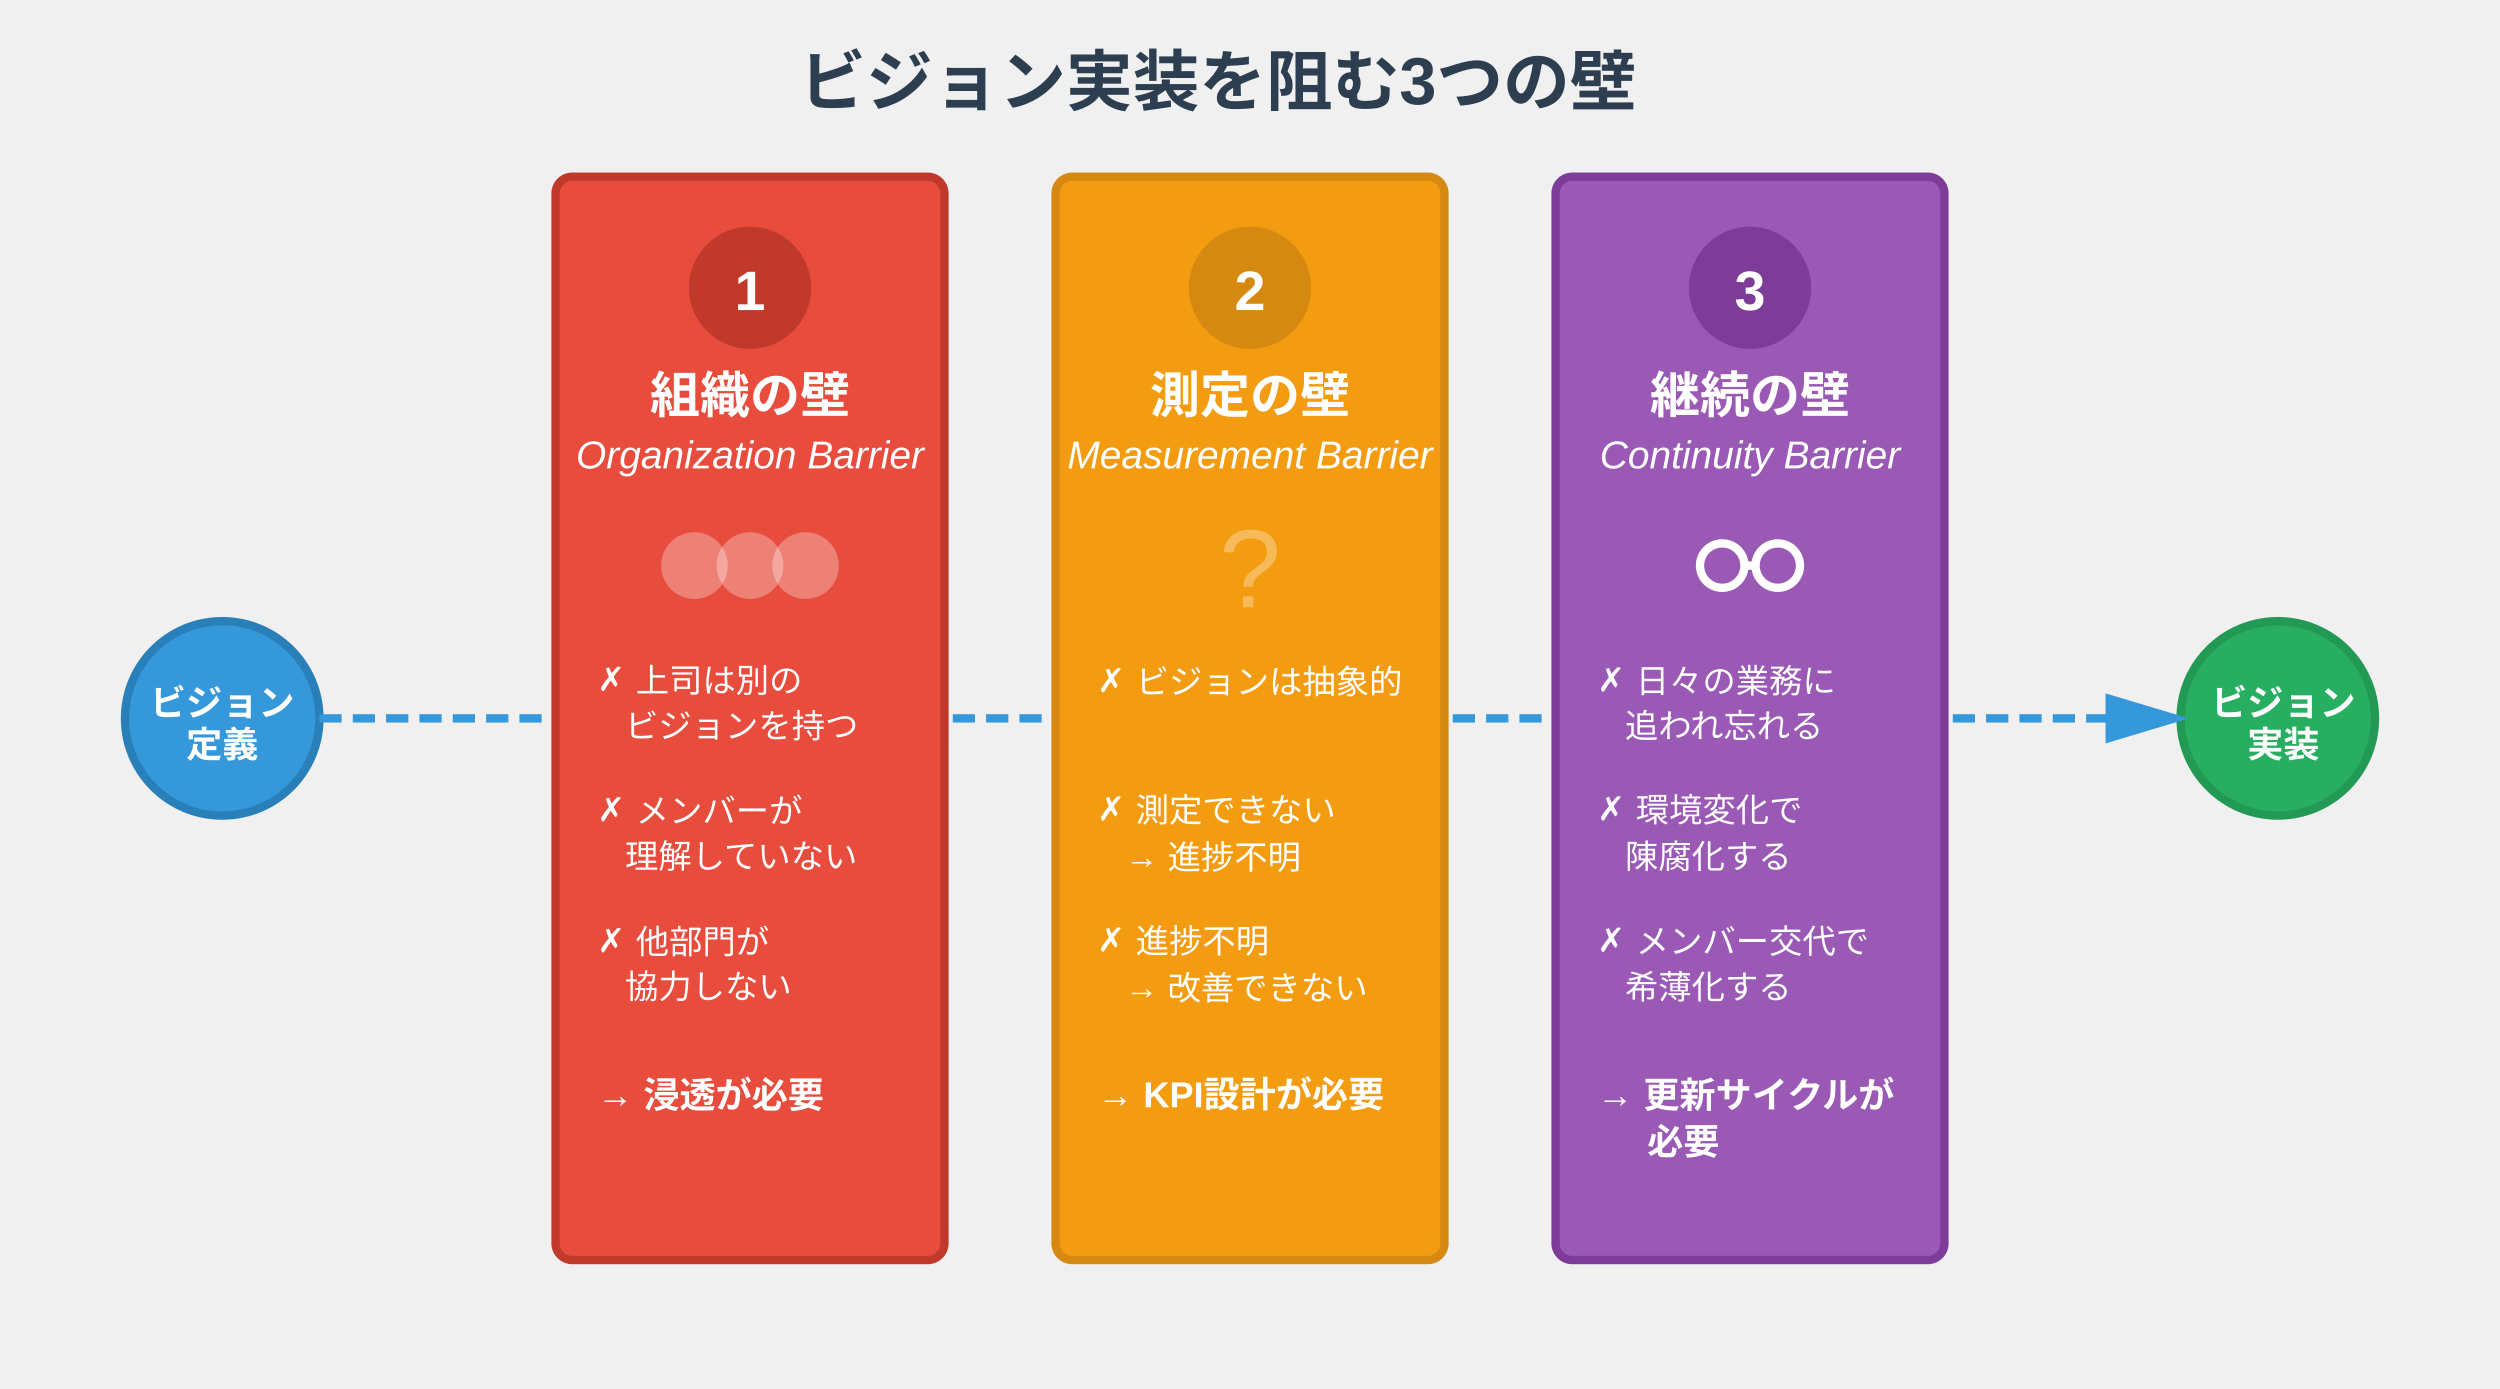
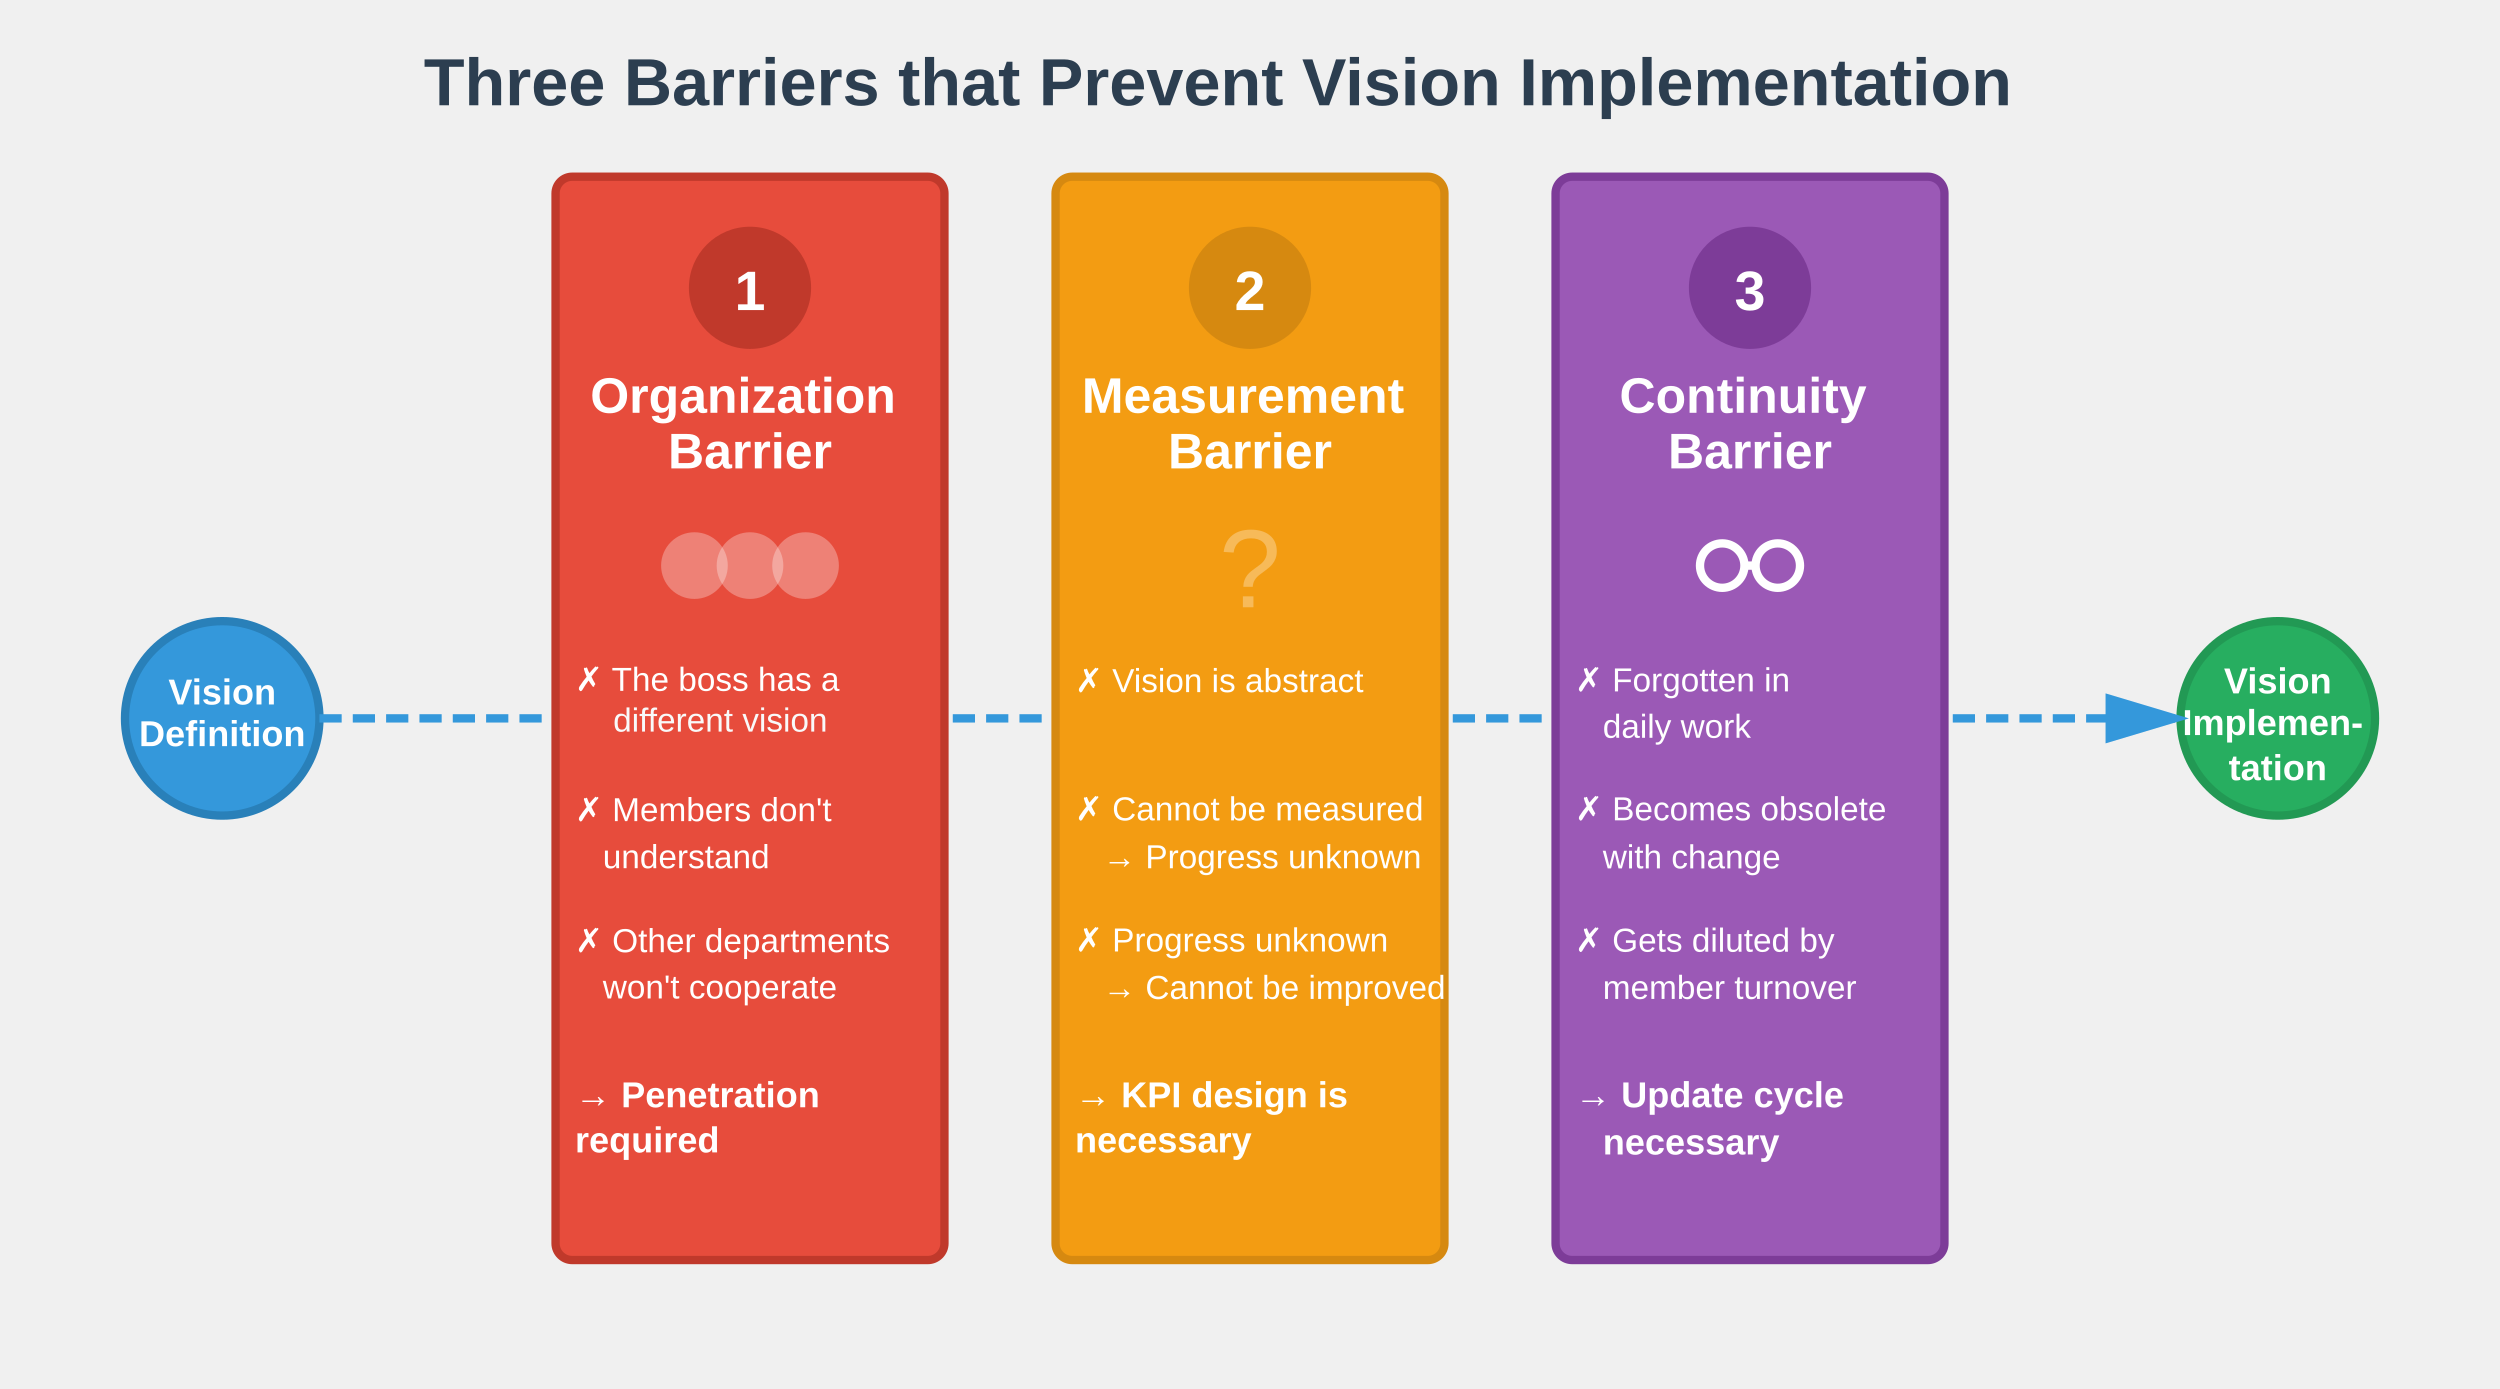
<svg xmlns="http://www.w3.org/2000/svg" viewBox="0 0 900 500" version="1.1" id="svg39" width="900" height="500">
  <defs id="defs1">
    <style id="style1">
      .title { font-family: Arial, sans-serif, sans-serif; font-size: 24px; font-weight: bold; fill: #2c3e50; }
      .wall-title { font-family: Arial, sans-serif, sans-serif; font-size: 18px; font-weight: bold; fill: #ffffff; }
      .wall-subtitle { font-family: Arial, sans-serif, sans-serif; font-size: 14px; fill: #ffffff; font-style: italic; }
      .wall-text { font-family: Arial, sans-serif, sans-serif; font-size: 12px; fill: #ffffff; }
      .vision-text { font-family: Arial, sans-serif, sans-serif; font-size: 14px; fill: #2c3e50; font-weight: bold; }
      .goal-text { font-family: Arial, sans-serif, sans-serif; font-size: 14px; fill: #27ae60; font-weight: bold; }
      .wall-1 { fill: #e74c3c; stroke: #c0392b; stroke-width: 3; }
      .wall-2 { fill: #f39c12; stroke: #d68910; stroke-width: 3; }
      .wall-3 { fill: #9b59b6; stroke: #7d3c98; stroke-width: 3; }
      .path-arrow { fill: none; stroke: #3498db; stroke-width: 3; stroke-dasharray: 8,4; }
      .arrow-marker { fill: #3498db; }
    </style>
    <marker id="arrowhead" markerWidth="10" markerHeight="10" refX="9" refY="3" orient="auto">
      <polygon points="0,6 0,0 10,3 " class="arrow-marker" id="polygon1" />
    </marker>
  </defs>
-   <text x="438.434" y="37.892" class="title" text-anchor="middle" id="text1">ビジョン実装を阻む3つの壁</text>
+   <text x="438.434" y="37.892" class="title" text-anchor="middle" id="text1">Three Barriers that Prevent Vision Implementation</text>
  <circle cx="80" cy="258.615" r="35" fill="#3498db" stroke="#2980b9" stroke-width="3" id="circle1" />
-   <text x="80" y="257.615" class="vision-text" text-anchor="middle" style="font-size:13px;fill:#ffffff" id="text2">ビジョン</text>
-   <text x="80" y="272.615" class="vision-text" text-anchor="middle" style="font-size:13px;fill:#ffffff" id="text3">定義</text>
+   <text x="80" y="253.615" class="vision-text" text-anchor="middle" style="font-size:13px;fill:#ffffff" id="text2">Vision</text>
+   <text x="80" y="268.615" class="vision-text" text-anchor="middle" style="font-size:13px;fill:#ffffff" id="text3">Definition</text>
  <circle cx="820" cy="258.615" r="35" fill="#27ae60" stroke="#229954" stroke-width="3" id="circle3" />
-   <text x="822" y="257.615" class="goal-text" text-anchor="middle" style="font-size:13px;fill:#ffffff" id="text4">ビジョン</text>
-   <text x="822" y="272.615" class="goal-text" text-anchor="middle" style="font-size:13px;fill:#ffffff" id="text5">実装</text>
+   <text x="820" y="249.615" class="goal-text" text-anchor="middle" style="font-size:13px;fill:#ffffff" id="text4">Vision</text>
+   <text x="820" y="264.615" class="goal-text" text-anchor="middle" style="font-size:13px;fill:#ffffff" id="text5">
+     <tspan id="tspan12" x="820" y="264.615">Implemen-</tspan>
+     <tspan id="tspan13" x="820" y="280.865">tation</tspan>
+   </text>
  <path d="m 115,258.615 h 85 50 150 150 150 85" class="path-arrow" marker-end="url(#arrowhead)" id="path5" />
  <rect x="200" y="63.615" width="140" height="390" class="wall-1" rx="6" id="rect5" />
  <circle cx="270" cy="103.615" r="22" fill="#c0392b" id="circle5" />
  <text x="270" y="111.615" style="font-weight:bold;font-size:20px;font-family: Arial, sans-serif;fill:#ffffff" text-anchor="middle" id="text6">1</text>
-   <text x="270" y="148.615" class="wall-title" text-anchor="middle" id="text7">組織の壁</text>
-   <text x="270" y="168.615" class="wall-subtitle" text-anchor="middle" id="text8">
-     <tspan style="font-style:italic;font-variant:normal;font-weight:normal;font-stretch:normal;font-family: Arial, sans-serif;-inkscape-font-specification:Arial" id="tspan39">Organization Barrier</tspan>
+   <text x="270" y="148.615" class="wall-title" text-anchor="middle" id="text7">
+     <tspan id="tspan1" x="270" y="148.615">Organization</tspan>
+     <tspan id="tspan2" x="270" y="168.615">Barrier</tspan>
  </text>
  <circle cx="250" cy="203.615" r="12" class="wall-text" opacity="0.3" id="circle8" />
  <circle cx="270" cy="203.615" r="12" class="wall-text" opacity="0.3" id="circle9" />
  <circle cx="290" cy="203.615" r="12" class="wall-text" opacity="0.3" id="circle10" />
-   <text x="215" y="248.7" class="wall-text" id="text10">✗ 上司は別の</text>
-   <text x="225" y="265.615" class="wall-text" id="text11">ビジョンを持つ</text>
-   <text x="215" y="295.615" class="wall-text" id="text12">✗ メンバーが</text>
-   <text x="225" y="312.55" class="wall-text" id="text13">理解していない</text>
-   <text x="215" y="342.779" class="wall-text" id="text14">✗ 他部門が</text>
-   <text x="225" y="359.457" class="wall-text" id="text15">協力しない</text>
-   <text x="215" y="398.615" class="wall-text" style="font-weight:bold;font-size:13px" id="text16">→ 浸透が必要</text>
+   <text x="207" y="248.7" class="wall-text" id="text10">✗ The boss has a</text>
+   <text x="207" y="295.615" class="wall-text" id="text12">✗ Members don't</text>
+   <text x="217" y="312.55" class="wall-text" id="text13">understand</text>
+   <text x="207" y="342.779" class="wall-text" id="text14">✗ Other departments</text>
+   <text x="217" y="359.457" class="wall-text" id="text15">won't cooperate</text>
+   <text x="207" y="398.615" class="wall-text" style="font-weight:bold;font-size:13px" id="text16">
+     <tspan x="207" y="398.615" id="tspan16">→ Penetration</tspan>
+     <tspan id="tspan15" x="207" y="414.865">required</tspan>
+   </text>
  <rect x="380" y="63.615" width="140" height="390" class="wall-2" rx="6" id="rect16" />
  <circle cx="450" cy="103.615" r="22" fill="#d68910" id="circle16" />
  <text x="450" y="111.615" style="font-weight:bold;font-size:20px;font-family: Arial, sans-serif;fill:#ffffff" text-anchor="middle" id="text17">2</text>
-   <text x="450" y="148.615" class="wall-title" text-anchor="middle" id="text18">測定の壁</text>
-   <text x="450" y="168.615" class="wall-subtitle" text-anchor="middle" id="text19">
-     <tspan style="font-style:italic;font-variant:normal;font-weight:normal;font-stretch:normal;font-family: Arial, sans-serif;-inkscape-font-specification:'Arial Italic'" id="tspan40">Measurement Barrier</tspan>
+   <text x="450" y="148.615" class="wall-title" text-anchor="middle" id="text18">
+     <tspan id="tspan3" x="450" y="148.615">Measurement</tspan>
+     <tspan id="tspan4" x="450" y="168.615">Barrier</tspan>
  </text>
  <text x="450" y="218.615" style="font-size:40px;font-family: Arial, sans-serif;opacity:0.3;fill:#ffffff" text-anchor="middle" id="text20">?</text>
-   <text x="395" y="249.162" class="wall-text" id="text21">✗ ビジョンは抽象的</text>
+   <text x="387" y="249.162" class="wall-text" id="text21">✗ Vision is abstract</text>
  <text x="405" y="292" class="wall-text" id="text22" />
-   <text x="395" y="295.339" class="wall-text" id="text23">✗ 測定できない</text>
-   <text x="405" y="312.574" class="wall-text" id="text24">→ 進捗不明</text>
-   <text x="395" y="342.527" class="wall-text" id="text25">✗ 進捗不明</text>
-   <text x="405" y="359.626" class="wall-text" id="text26">→ 改善できない</text>
-   <text x="395" y="398.615" class="wall-text" style="font-weight:bold;font-size:13px" id="text27">→ KPI設計が必要</text>
+   <text x="387" y="295.339" class="wall-text" id="text23">✗ Cannot be measured</text>
+   <text x="397" y="312.574" class="wall-text" id="text24">→ Progress unknown</text>
+   <text x="387" y="342.527" class="wall-text" id="text25">✗ Progress unknown</text>
+   <text x="397" y="359.626" class="wall-text" id="text26">→ Cannot be improved</text>
+   <text x="387" y="398.615" class="wall-text" style="font-weight:bold;font-size:13px" id="text27">
+     <tspan id="tspan9" x="387" y="398.615">→ KPI design is</tspan>
+     <tspan x="387" y="414.865" id="tspan10"> necessary</tspan>
+   </text>
  <rect x="560" y="63.615" width="140" height="390" class="wall-3" rx="6" id="rect27" />
  <circle cx="630" cy="103.615" r="22" fill="#7d3c98" id="circle27" />
  <text x="630" y="111.615" style="font-weight:bold;font-size:20px;font-family: Arial, sans-serif;fill:#ffffff" text-anchor="middle" id="text28">3</text>
-   <text x="630" y="148.615" class="wall-title" text-anchor="middle" id="text29">継続の壁</text>
-   <text x="630" y="168.615" class="wall-subtitle" text-anchor="middle" id="text30">
-     <tspan style="font-style:italic;font-variant:normal;font-weight:normal;font-stretch:normal;font-family: Arial, sans-serif;-inkscape-font-specification:'Arial Italic'" id="tspan41">Continuity Barrier</tspan>
+   <text x="630" y="148.615" class="wall-title" text-anchor="middle" id="text29">
+     <tspan id="tspan5" x="630" y="148.615">Continuity</tspan>
+     <tspan id="tspan6" x="630" y="168.615">Barrier</tspan>
  </text>
  <circle cx="620" cy="203.615" r="8" stroke="#ffffff" stroke-width="3" fill="none" id="circle30" />
  <circle cx="640" cy="203.615" r="8" stroke="#ffffff" stroke-width="3" fill="none" id="circle31" />
  <line x1="628" y1="203.615" x2="632" y2="203.615" stroke="#ffffff" stroke-width="3" id="line31" />
-   <text x="575" y="248.91" class="wall-text" id="text31">✗ 日々の業務に</text>
-   <text x="585" y="265.615" class="wall-text" id="text32">追われ忘れる</text>
-   <text x="575" y="295.316" class="wall-text" id="text33">✗ 環境変化で</text>
-   <text x="585" y="312.615" class="wall-text" id="text34">陳腐化する</text>
-   <text x="575" y="342.615" class="wall-text" id="text35">✗ メンバー交代で</text>
-   <text x="585" y="359.615" class="wall-text" id="text36">希薄化する</text>
-   <text x="575" y="398.615" class="wall-text" style="font-weight:bold;font-size:13px" id="text37">→ 更新サイクルが</text>
-   <text x="593" y="415.615" class="wall-text" style="font-weight:bold;font-size:13px" id="text38">必要</text>
+   <text x="567" y="248.91" class="wall-text" id="text31">✗ Forgotten in</text>
+   <text x="577" y="265.615" class="wall-text" id="text32">daily work</text>
+   <text x="567" y="295.316" class="wall-text" id="text33">✗ Becomes obsolete</text>
+   <text x="577" y="312.615" class="wall-text" id="text34">with change</text>
+   <text x="567" y="342.615" class="wall-text" id="text35">✗ Gets diluted by</text>
+   <text x="577" y="359.615" class="wall-text" id="text36">member turnover</text>
+   <text x="567" y="398.615" class="wall-text" style="font-weight:bold;font-size:13px" id="text37">→ Update cycle</text>
+   <text x="577" y="415.615" class="wall-text" style="font-weight:bold;font-size:13px" id="text38">necessary</text>
+   <text xml:space="preserve" style="font-style:italic;font-size:12px;font-family:Arial;-inkscape-font-specification:'Arial Italic';text-align:start;writing-mode:lr-tb;direction:ltr;text-anchor:start;fill:#f9f9f9;stroke-width:1" x="220.745" y="263.369" id="text8">
+     <tspan id="tspan11" x="220.745" y="263.369" style="font-style:normal;font-size:12px;stroke-width:1">different vision</tspan>
+   </text>
</svg>
